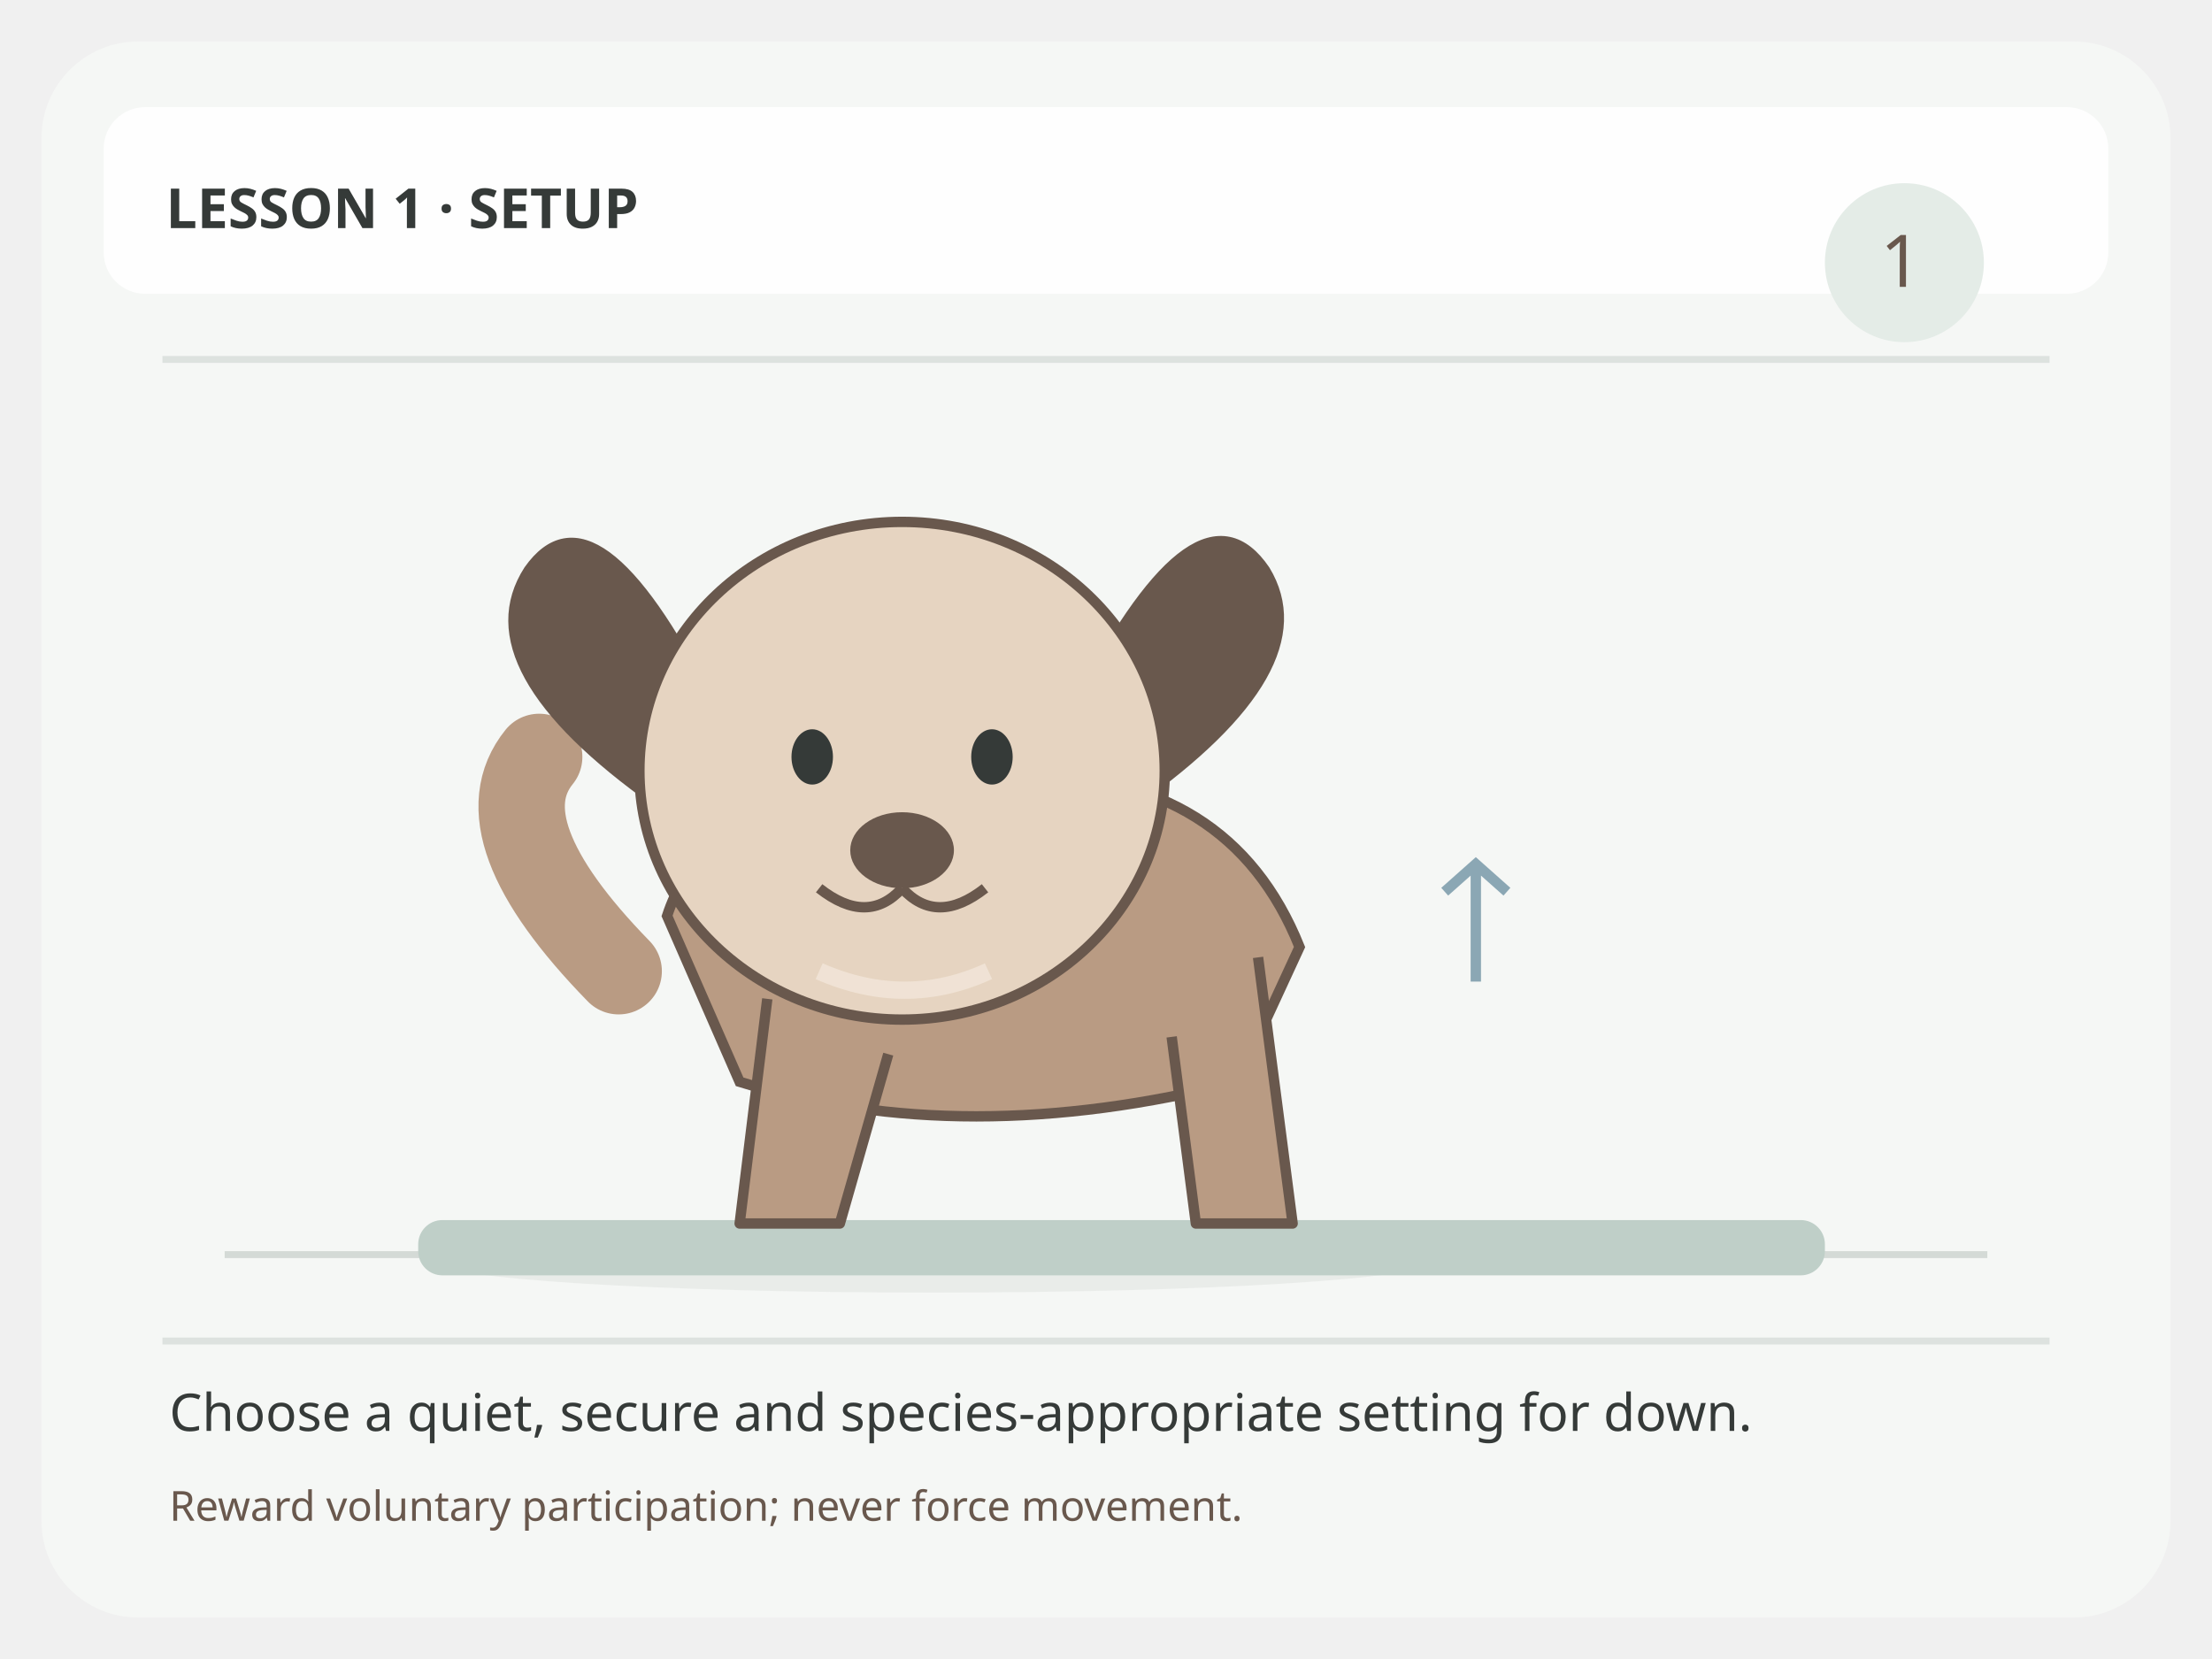
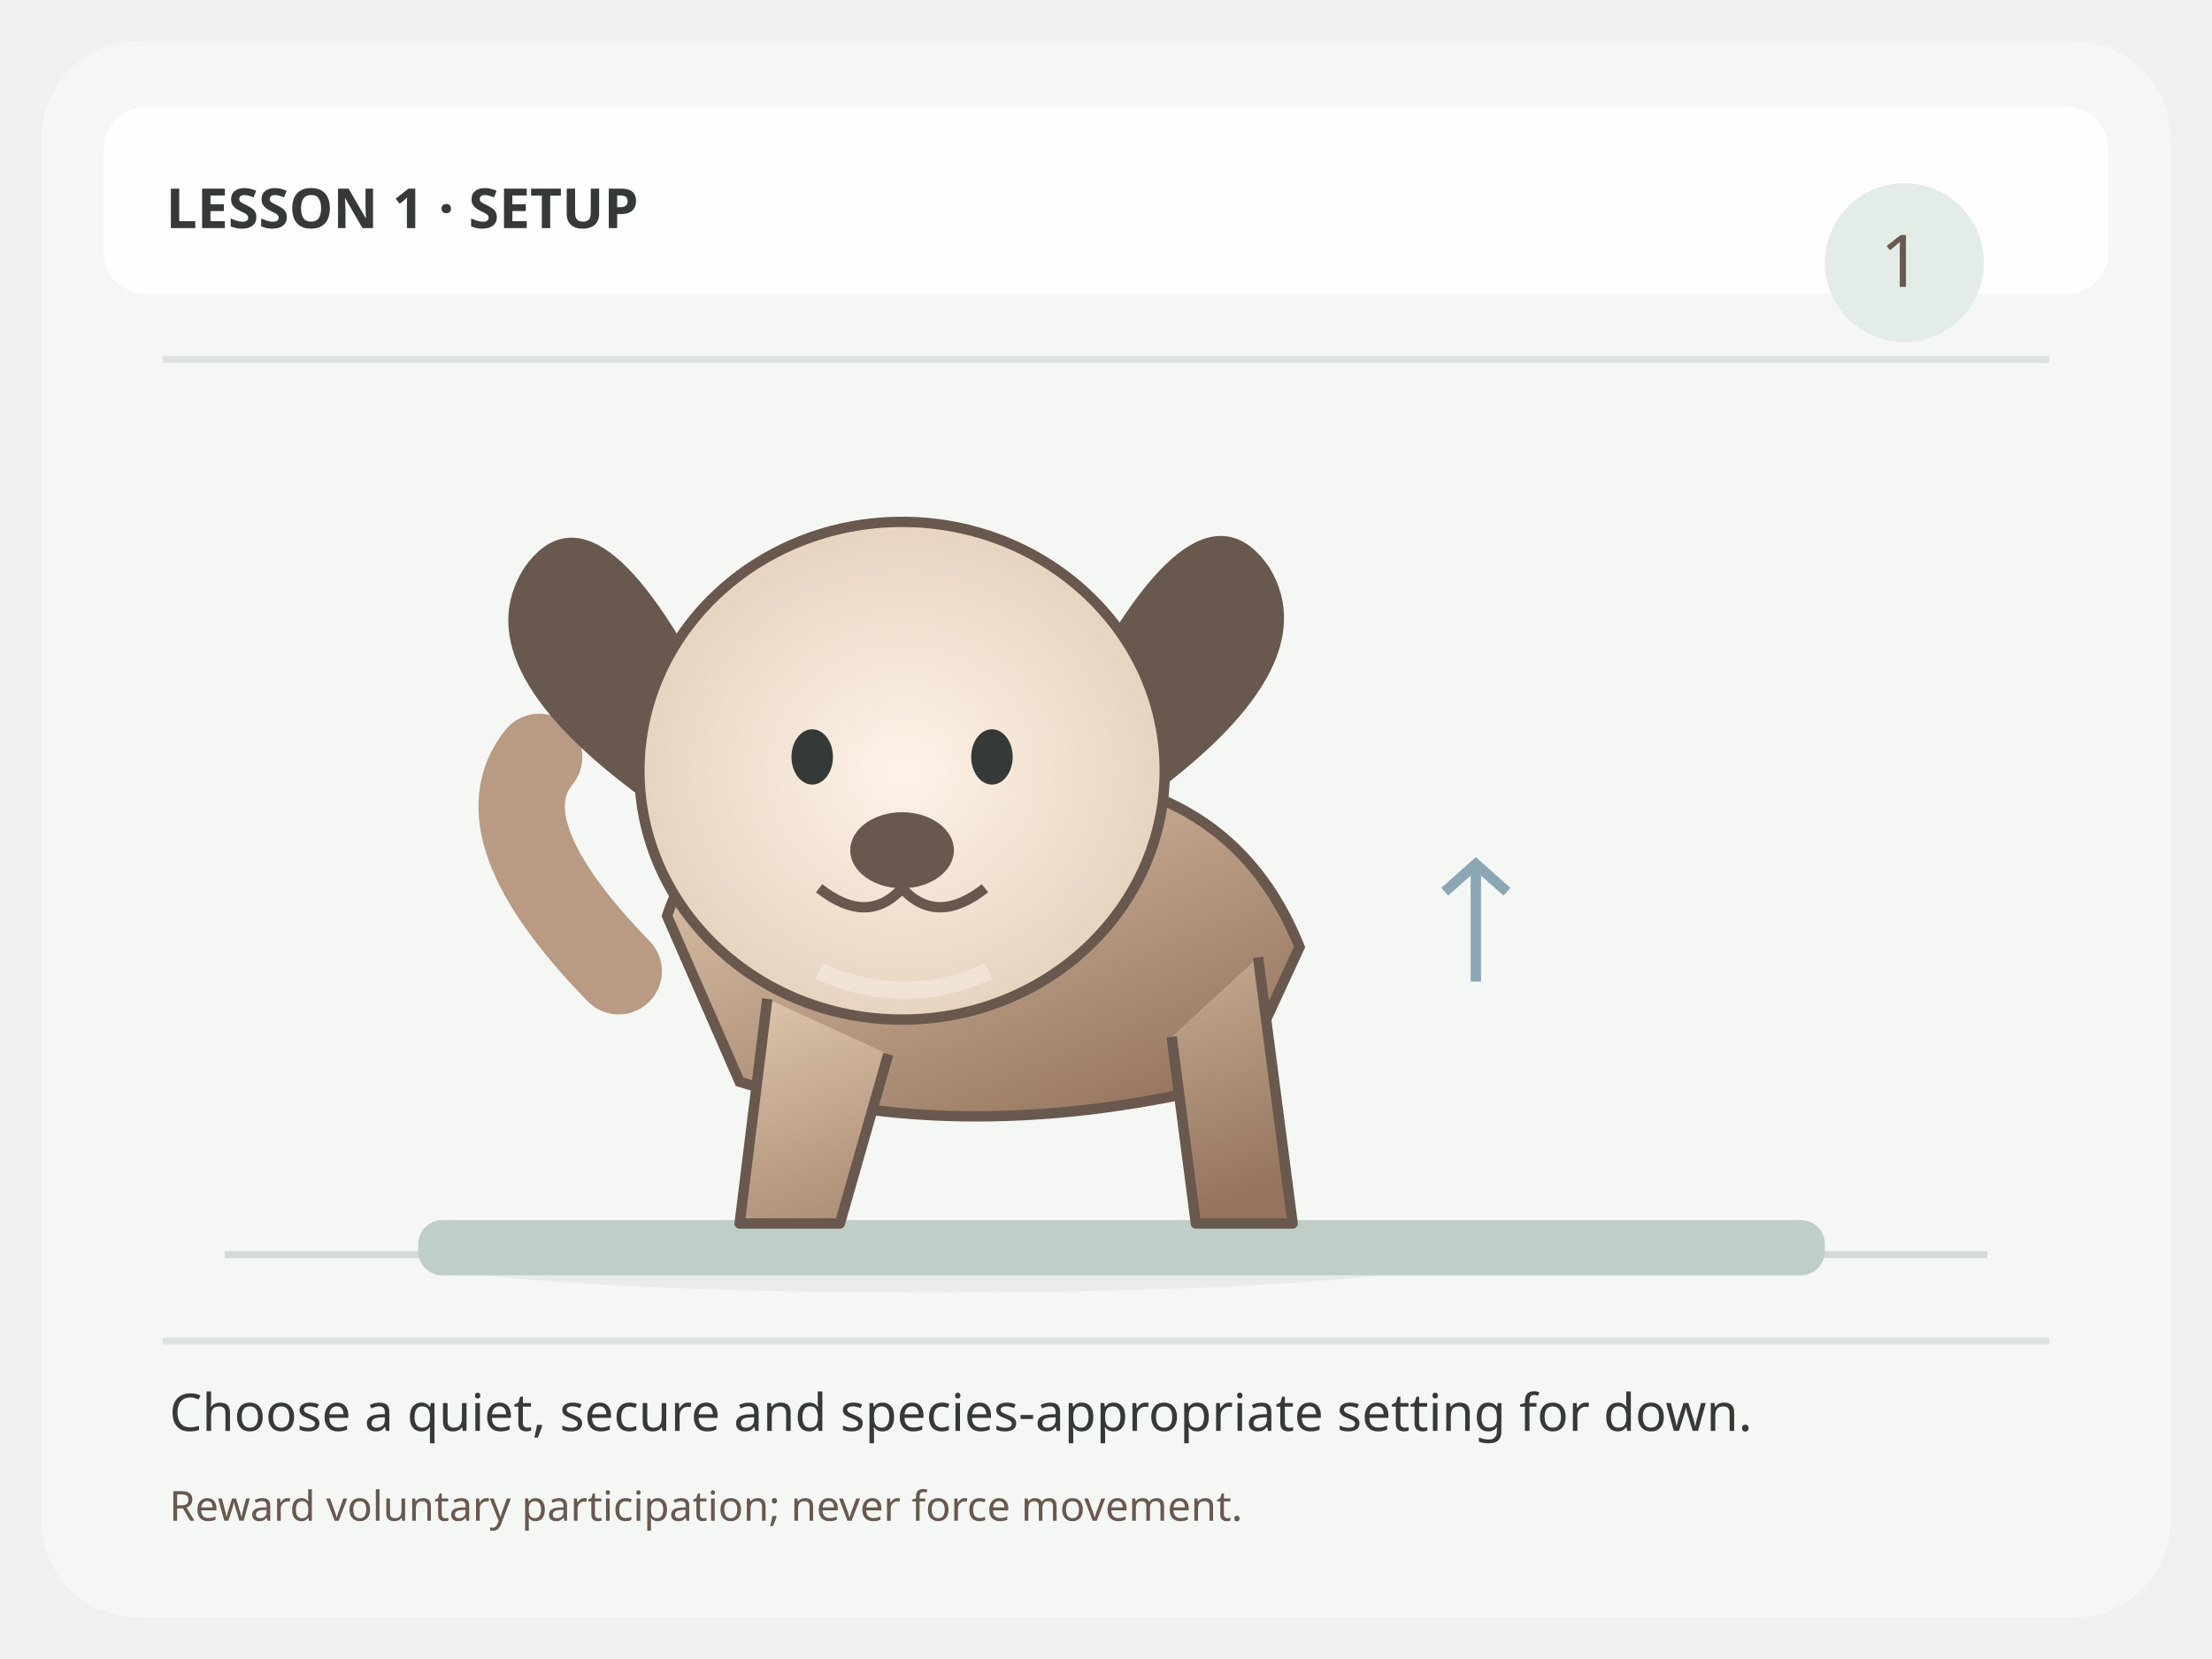
<svg xmlns="http://www.w3.org/2000/svg" viewBox="0 0 640 480" role="img" aria-labelledby="title description">
+   <defs>
+     <linearGradient id="fur" x1="0" y1="0" x2=".8" y2="1">
+       <stop offset="0" stop-color="#E5CEB5" />
+       <stop offset=".55" stop-color="#B99B83" />
+       <stop offset="1" stop-color="#94745C" />
+     </linearGradient>
+     <radialGradient id="muzzle">
+       <stop stop-color="#FFF3E8" />
+       <stop offset="1" stop-color="#E6D4C1" />
+     </radialGradient>
+   </defs>
+   <style>text,tspan{font-family:"Poppins",sans-serif!important}</style>
  <rect x="12" y="12" width="616" height="456" rx="28" fill="#F5F7F5" />
  <rect x="30" y="31" width="580" height="54" rx="12" fill="#FFFFFF" opacity=".9" />
-   <text x="48" y="66" font-family="sans-serif" font-size="16" font-weight="700" fill="#353A38">LESSON 1 · SETUP</text>
+   <text x="48" y="66" font-family="Poppins, sans-serif" font-size="16" font-weight="700" fill="#353A38">LESSON 1 · SETUP</text>
  <g>
    <circle cx="551" cy="76" r="23" fill="#E4ECE7" />
-     <text x="544" y="83" font-family="sans-serif" font-size="21" fill="#69584D">1</text>
+     <text x="544" y="83" font-family="Poppins, sans-serif" font-size="21" fill="#69584D">1</text>
  </g>
  <path d="M47 104h546" stroke="#DDE2DF" stroke-width="2" />
  <path d="M65 363h510" stroke="#D4DAD6" stroke-width="2" />
  <ellipse cx="270" cy="365" rx="144" ry="9" fill="#A9B0AB" opacity=".15" />
  <rect x="121" y="353" width="407" height="16" rx="7" fill="#BFCFC8" />
  <path d="M427 284v-34m-9 8 9-8 9 8" stroke="#8BA7B4" stroke-width="3" fill="none" />
  <g transform="translate(0 6)">
    <path d="M179 275Q139 234 156 213" fill="none" stroke="#B99B83" stroke-width="25" stroke-linecap="round" />
-     <path d="M193 259Q208 213 296 218Q356 218 376 268L358 307Q279 327 214 307Z" fill="#B99B83" stroke="#69584D" stroke-width="3" />
-     <path d="M222 283l-8 65h29l14-49m82-5 7 54h28l-10-77" fill="#B99B83" stroke="#69584D" stroke-width="3" stroke-linejoin="round" />
+     <path d="M193 259Q208 213 296 218Q356 218 376 268L358 307Q279 327 214 307Z" fill="url(#fur)" stroke="#69584D" stroke-width="3" />
+     <path d="M222 283l-8 65h29l14-49m82-5 7 54h28l-10-77" fill="url(#fur)" stroke="#69584D" stroke-width="3" stroke-linejoin="round" />
    <path d="M205 197q-33-65-52-38-18 28 37 67m123-30q34-65 53-37 17 28-38 67" fill="#69584D" stroke="#69584D" stroke-width="3" />
-     <ellipse cx="261" cy="217" rx="76" ry="72" fill="#E6D4C1" stroke="#69584D" stroke-width="3" />
+     <ellipse cx="261" cy="217" rx="76" ry="72" fill="url(#muzzle)" stroke="#69584D" stroke-width="3" />
    <ellipse cx="235" cy="213" rx="6" ry="8" fill="#353A38" />
    <ellipse cx="287" cy="213" rx="6" ry="8" fill="#353A38" />
    <ellipse cx="261" cy="240" rx="15" ry="11" fill="#69584D" />
    <path d="M261 251q-10 11-24 0m24 0q10 11 24 0" stroke="#69584D" stroke-width="3" fill="none" />
    <path d="M237 275q25 11 49 0" stroke="#F2E6D9" stroke-width="5" fill="none" opacity=".8" />
  </g>
  <path d="M47 388h546" stroke="#DDE2DF" stroke-width="2" />
-   <text x="49" y="414" font-family="sans-serif" font-size="15" fill="#353A38">Choose a quiet, secure and species-appropriate setting for down.</text>
-   <text x="49" y="440" font-family="sans-serif" font-size="12" fill="#69584D">Reward voluntary participation; never force movement.</text>
+   <text x="49" y="414" font-family="Poppins, sans-serif" font-size="15" fill="#353A38">Choose a quiet, secure and species-appropriate setting for down.</text>
+   <text x="49" y="440" font-family="Poppins, sans-serif" font-size="12" fill="#69584D">Reward voluntary participation; never force movement.</text>
</svg>
